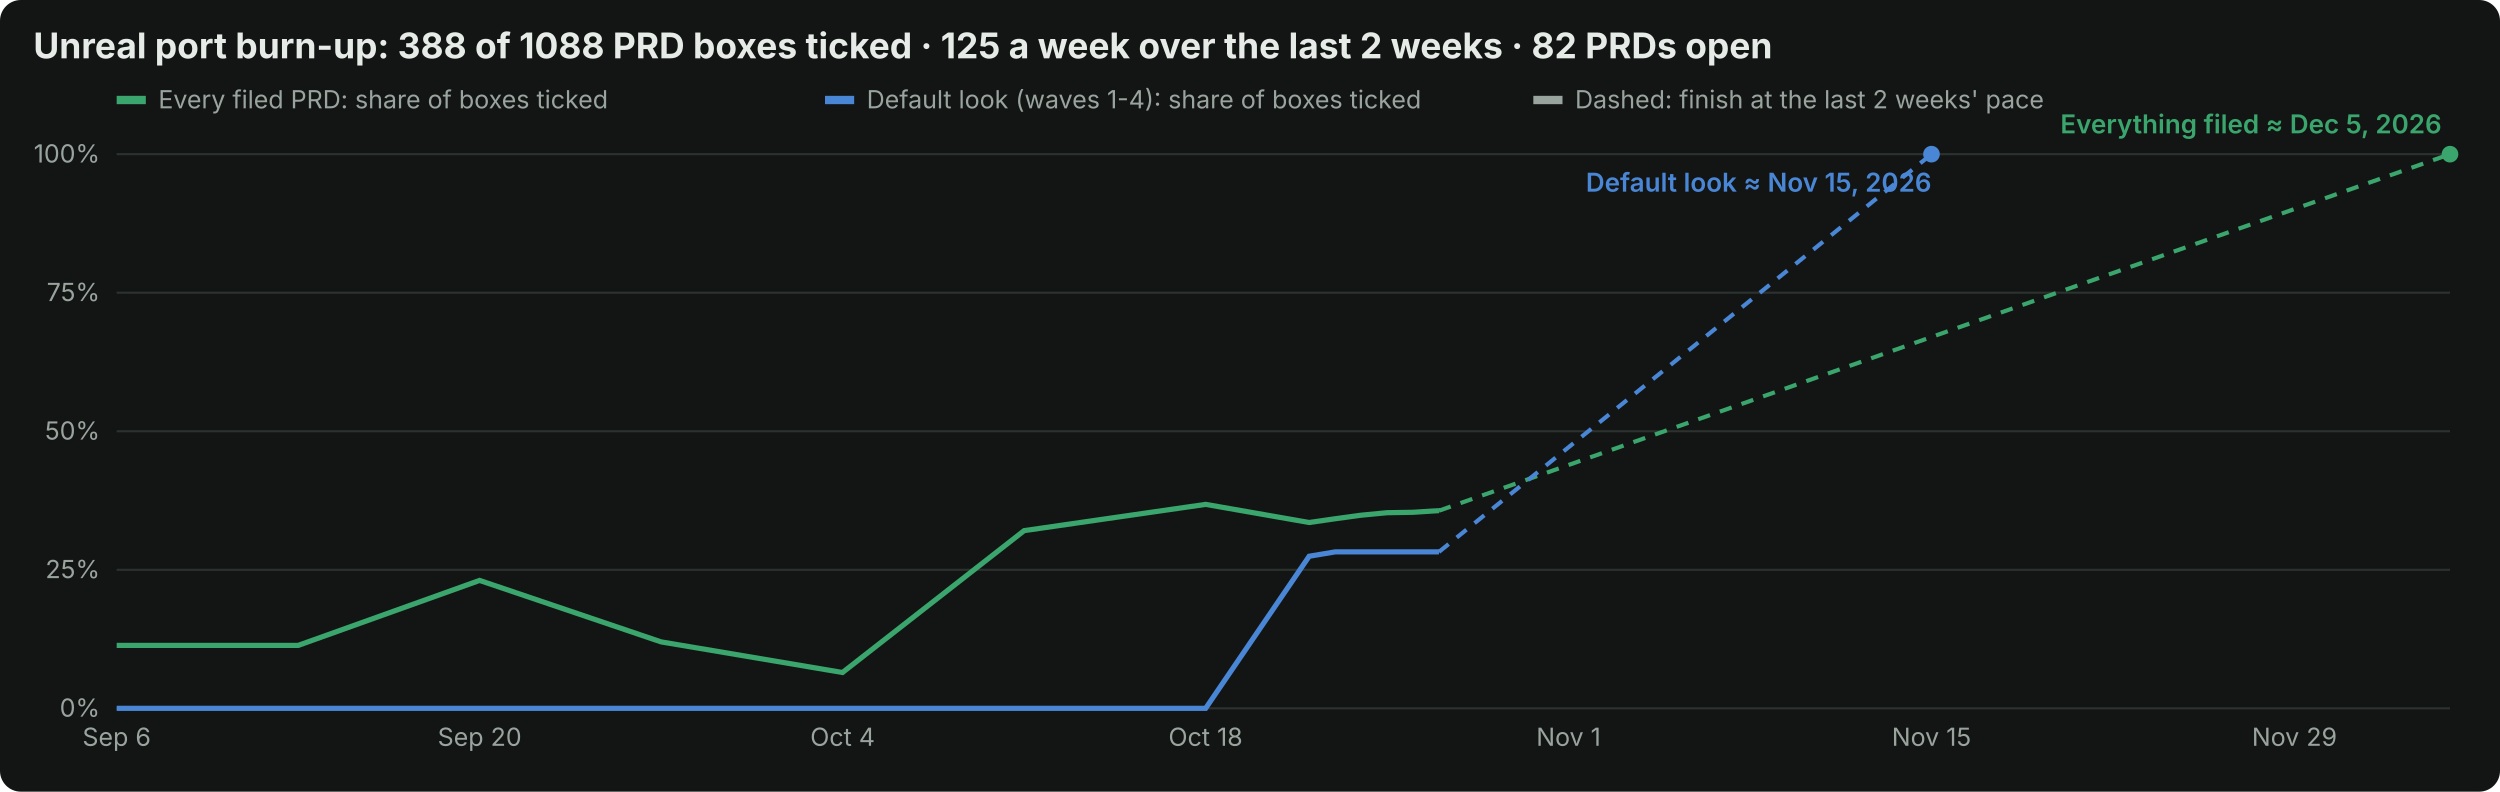
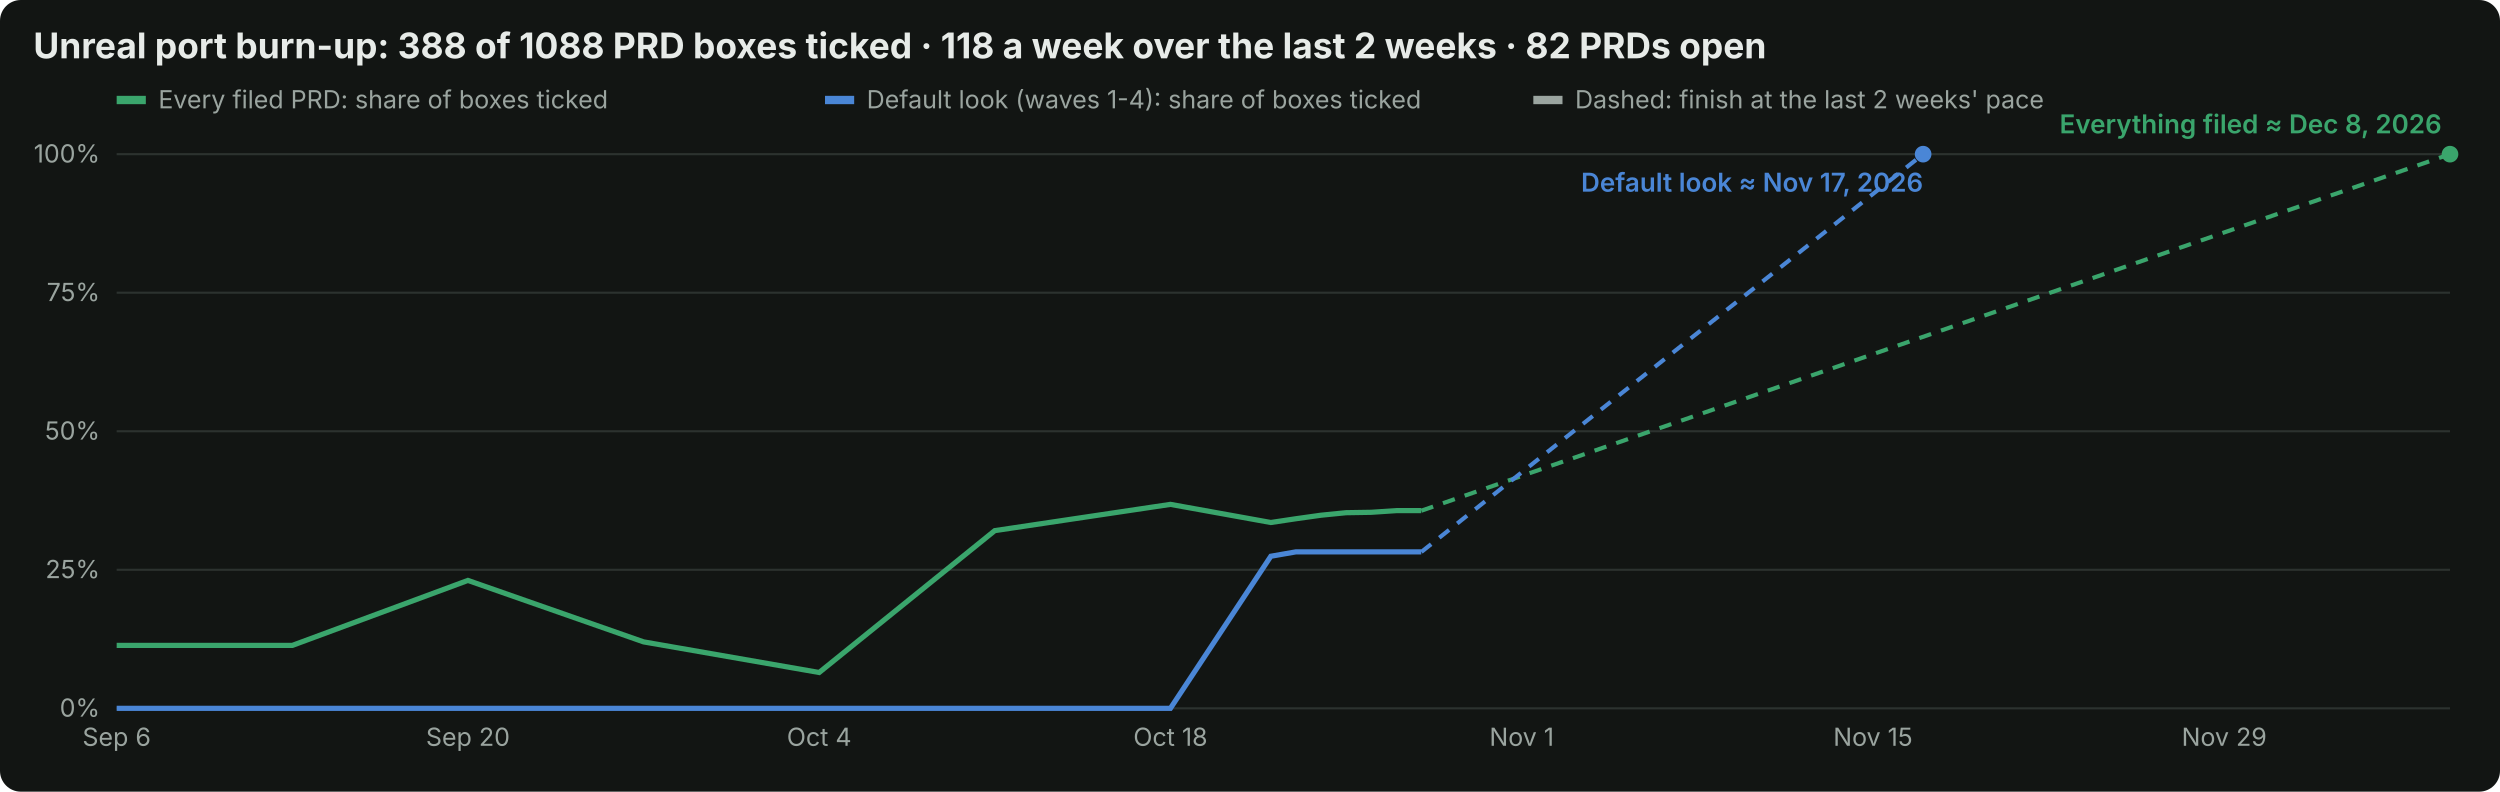
<svg xmlns="http://www.w3.org/2000/svg" viewBox="0 0 1200 380" width="1200" height="380" font-family="system-ui, -apple-system, Segoe UI, sans-serif">
  <style>.h{fill:#e7ebe8;font-size:17px;font-weight:700}.t{fill:#9aa49f;font-size:12px}.e{font-size:12.5px;font-weight:600}</style>
  <rect width="1200" height="380" rx="10" fill="#121513" />
-   <text x="16" y="28" class="h">Unreal port burn-up: 388 of 1088 PRD boxes ticked · 125 a week over the last 2 weeks · 82 PRDs open</text>
+   <text x="16" y="28" class="h">Unreal port burn-up: 388 of 1088 PRD boxes ticked · 118 a week over the last 2 weeks · 82 PRDs open</text>
  <rect x="56" y="46" width="14" height="4" fill="#3aa56c" />
  <text x="76" y="52" class="t">Every filed PRD: share of boxes ticked</text>
  <rect x="396" y="46" width="14" height="4" fill="#4a86d6" />
  <text x="416" y="52" class="t">Default look (waves 1-4): share of boxes ticked</text>
  <rect x="736" y="46" width="14" height="4" fill="#9aa49f" />
  <text x="756" y="52" class="t">Dashed: finish at the last 2 weeks' pace</text>
  <line x1="56" x2="1176" y1="340" y2="340" stroke="#2c322f" />
  <text x="48" y="344" class="t" text-anchor="end">0%</text>
  <line x1="56" x2="1176" y1="273.5" y2="273.5" stroke="#2c322f" />
  <text x="48" y="277.5" class="t" text-anchor="end">25%</text>
  <line x1="56" x2="1176" y1="207" y2="207" stroke="#2c322f" />
  <text x="48" y="211" class="t" text-anchor="end">50%</text>
  <line x1="56" x2="1176" y1="140.5" y2="140.5" stroke="#2c322f" />
  <text x="48" y="144.5" class="t" text-anchor="end">75%</text>
  <line x1="56" x2="1176" y1="74" y2="74" stroke="#2c322f" />
  <text x="48" y="78" class="t" text-anchor="end">100%</text>
  <text x="56" y="358" class="t" text-anchor="middle">Sep 6</text>
-   <text x="230.222" y="358" class="t" text-anchor="middle">Sep 20</text>
-   <text x="404.444" y="358" class="t" text-anchor="middle">Oct 4</text>
-   <text x="578.667" y="358" class="t" text-anchor="middle">Oct 18</text>
-   <text x="752.889" y="358" class="t" text-anchor="middle">Nov 1</text>
-   <text x="927.111" y="358" class="t" text-anchor="middle">Nov 15</text>
-   <text x="1101.333" y="358" class="t" text-anchor="middle">Nov 29</text>
-   <path d="M56.0,309.8L143.1,309.8L230.2,278.6L317.3,308.1L404.4,322.8L491.6,254.7L578.7,242.1L628.4,250.8L640.9,249.0L653.3,247.3L665.8,246.1L678.2,245.9L690.7,245.1" stroke="#3aa56c" stroke-width="2.5" fill="none" />
-   <path d="M56.0,340.0L143.1,340.0L230.2,340.0L317.3,340.0L404.4,340.0L491.6,340.0L578.7,340.0L628.4,267.0L640.9,264.9L653.3,264.9L665.8,264.9L678.2,264.9L690.7,264.9" stroke="#4a86d6" stroke-width="2.5" fill="none" />
-   <path d="M690.667,245.14L1176,74" stroke="#3aa56c" stroke-width="2" stroke-dasharray="6 5" fill="none" />
+   <text x="224.602" y="358" class="t" text-anchor="middle">Sep 20</text>
+   <text x="393.204" y="358" class="t" text-anchor="middle">Oct 4</text>
+   <text x="561.806" y="358" class="t" text-anchor="middle">Oct 18</text>
+   <text x="730.409" y="358" class="t" text-anchor="middle">Nov 1</text>
+   <text x="899.011" y="358" class="t" text-anchor="middle">Nov 15</text>
+   <text x="1067.613" y="358" class="t" text-anchor="middle">Nov 29</text>
+   <path d="M56.0,309.8L140.3,309.8L224.6,278.6L308.9,308.1L393.2,322.8L477.5,254.7L561.8,242.1L610.0,250.8L622.0,249.0L634.1,247.3L646.1,246.1L658.2,245.9L670.2,245.1L682.2,245.1" stroke="#3aa56c" stroke-width="2.5" fill="none" />
+   <path d="M56.0,340.0L140.3,340.0L224.6,340.0L308.9,340.0L393.2,340.0L477.5,340.0L561.8,340.0L610.0,267.0L622.0,264.9L634.1,264.9L646.1,264.9L658.2,264.9L670.2,264.9L682.2,264.9" stroke="#4a86d6" stroke-width="2.5" fill="none" />
+   <path d="M682.237,245.14L1176,74" stroke="#3aa56c" stroke-width="2" stroke-dasharray="6 5" fill="none" />
  <circle cx="1176" cy="74" r="4" fill="#3aa56c" />
-   <text x="1172" y="64" class="e" fill="#3aa56c" text-anchor="end">Everything filed ≈ Dec 5, 2026</text>
-   <path d="M690.667,264.933L927.111,74" stroke="#4a86d6" stroke-width="2" stroke-dasharray="6 5" fill="none" />
-   <circle cx="927.111" cy="74" r="4" fill="#4a86d6" />
-   <text x="927.111" y="92" class="e" fill="#4a86d6" text-anchor="end">Default look ≈ Nov 15, 2026</text>
+   <text x="1172" y="64" class="e" fill="#3aa56c" text-anchor="end">Everything filed ≈ Dec 8, 2026</text>
+   <path d="M682.237,264.933L923.097,74" stroke="#4a86d6" stroke-width="2" stroke-dasharray="6 5" fill="none" />
+   <circle cx="923.097" cy="74" r="4" fill="#4a86d6" />
+   <text x="923.097" y="92" class="e" fill="#4a86d6" text-anchor="end">Default look ≈ Nov 17, 2026</text>
</svg>
